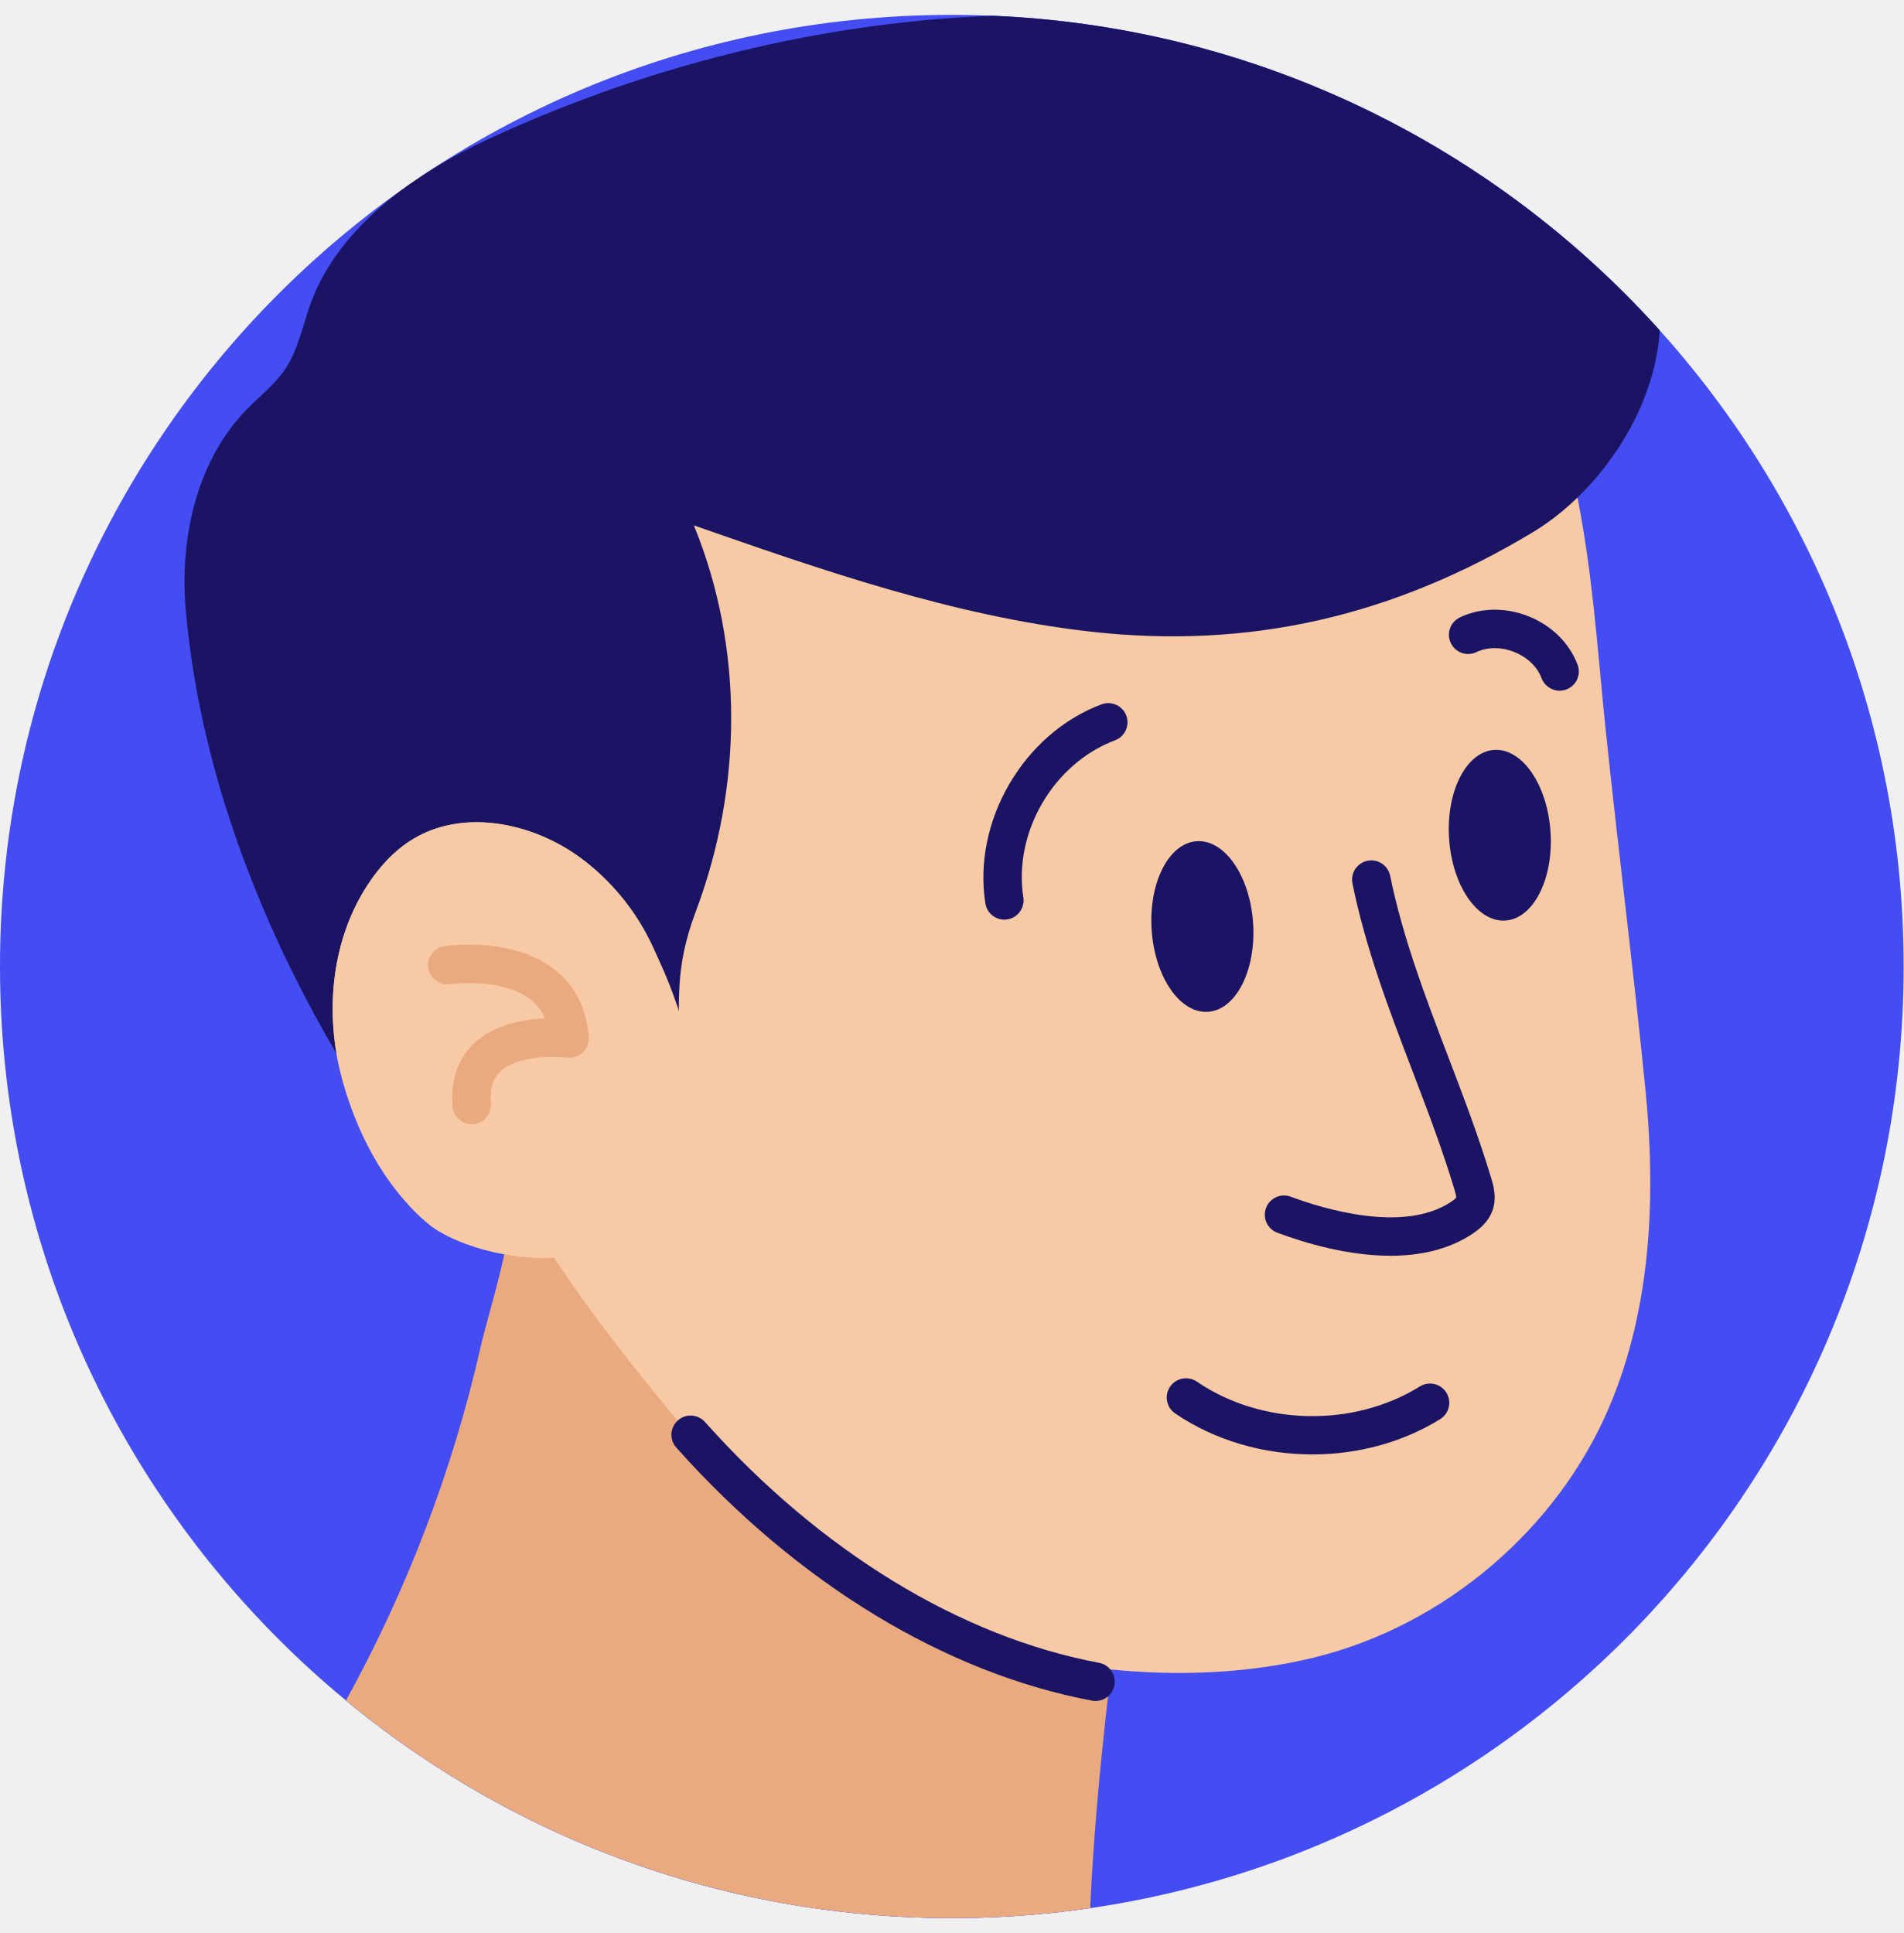
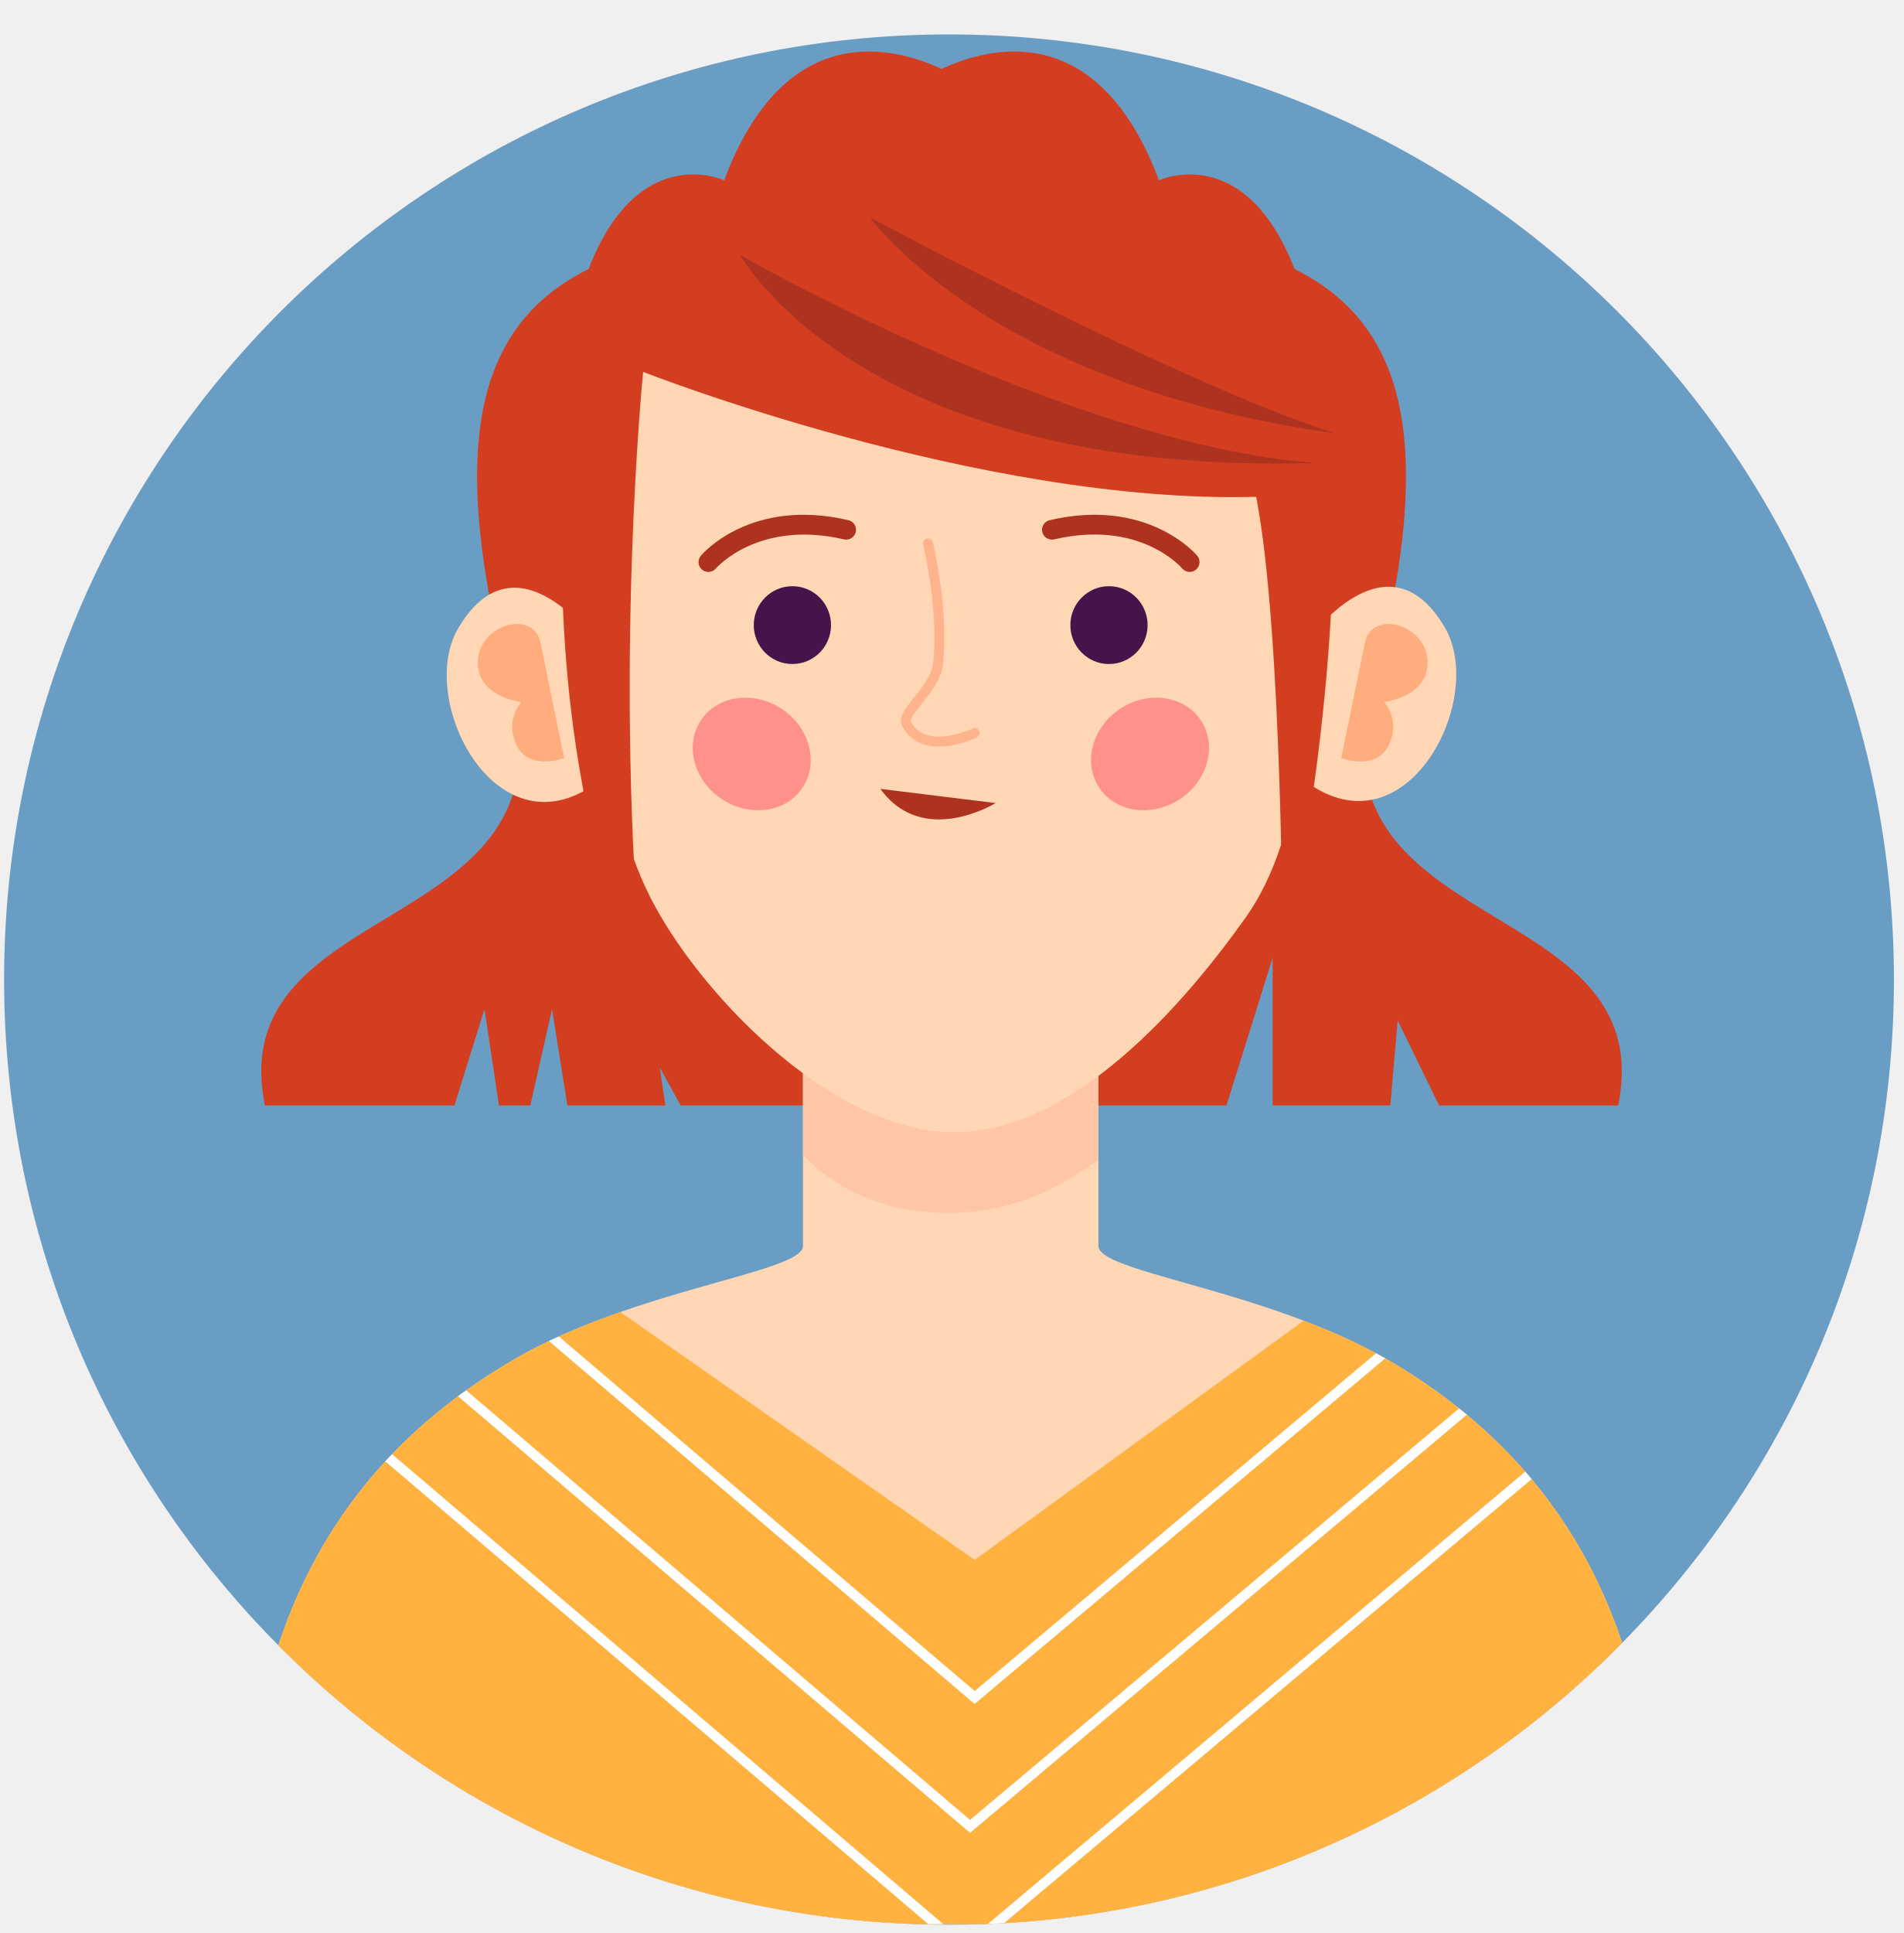
- <svg xmlns="http://www.w3.org/2000/svg" width="64" height="65" viewBox="0 0 64 65" fill="none">
-   <g clip-path="url(#clip0_77824_16498)">
-     <path d="M64 0.501H0V64.5H64V0.501Z" fill="#444DF2" />
-     <path d="M37.651 53.71C37.207 57.275 36.781 60.897 36.639 64.5H6.768C7.161 63.897 7.626 63.26 8.149 62.565C10.713 59.159 12.79 55.388 14.309 51.405C15.068 49.414 15.689 47.369 16.159 45.29C16.487 43.848 17.58 40.716 17.09 39.294C17.37 40.108 17.765 40.86 18.25 41.555C19.785 43.753 22.218 45.354 24.748 46.365C28.077 47.695 31.669 48.209 35.114 49.198C35.835 49.405 36.585 49.656 37.088 50.213C37.905 51.119 37.803 52.499 37.651 53.71Z" fill="#444DF2" />
-     <path d="M37.651 53.71C37.207 57.275 36.781 60.897 36.639 64.5H6.768C7.161 63.897 7.626 63.26 8.149 62.565C10.713 59.159 12.79 55.388 14.309 51.405C15.068 49.414 15.689 47.369 16.159 45.29C16.487 43.848 17.58 40.716 17.09 39.294C17.37 40.108 17.765 40.86 18.25 41.555C19.785 43.753 22.218 45.354 24.748 46.365C28.077 47.695 31.669 48.209 35.114 49.198C35.835 49.405 36.585 49.656 37.088 50.213C37.905 51.119 37.803 52.499 37.651 53.71Z" fill="#EAAA7F" />
-     <path d="M13.551 23.801C13.511 21 13.807 18.164 15.101 15.649C17.321 11.331 22.19 8.655 27.137 7.718C32.086 6.781 37.174 7.329 42.157 7.918C45.151 8.272 49.615 8.812 51.222 11.555C53.345 15.178 53.551 20.406 53.974 24.46C54.396 28.514 54.912 32.557 55.317 36.613C55.671 40.17 55.534 43.946 54.095 47.328C52.376 51.37 48.613 54.657 44.151 55.744C37.804 57.289 29.135 55.278 25.051 50.461C22.052 46.925 18.691 43.069 16.705 38.92C14.664 34.652 13.833 29.927 13.6 25.25C13.576 24.768 13.558 24.285 13.551 23.801Z" fill="#F7C9A4" />
-     <path d="M18.113 41.111C17.203 41.214 16.31 41.127 15.492 40.702C14.491 40.182 13.793 39.236 13.152 38.309C9.559 33.124 6.813 26.887 6.248 20.546C6.031 18.115 6.598 15.5 8.306 13.756C8.741 13.311 9.245 12.926 9.591 12.409C10.047 11.728 10.182 10.89 10.474 10.123C11.435 7.593 13.983 5.806 16.438 4.668C27.734 -0.567 41.659 -1.353 52.306 5.102C53.209 5.65 54.103 6.519 54.727 7.37C57.352 10.947 54.793 15.938 51.522 17.904C46.87 20.702 42.026 21.859 36.595 21.232C32.036 20.704 27.661 19.181 23.328 17.667C25.021 21.808 24.957 26.484 23.393 30.649C22.667 32.583 22.847 33.637 22.827 35.653C22.816 36.827 22.862 39.59 21.481 40.138C20.409 40.563 19.248 40.984 18.113 41.111Z" fill="#1B1464" />
-     <path d="M19.377 28.748C22.807 31.127 23.864 37.064 23.951 40.952C23.955 41.134 23.958 41.324 24.038 41.487C24.298 42.024 20.636 42.211 20.339 42.213C18.894 42.227 17.448 42.075 16.037 41.758C14.506 41.413 14.04 41.01 13.13 39.693C12.366 38.587 11.768 37.361 11.446 36.054C10.922 33.933 11.169 31.578 12.364 29.75C12.759 29.145 13.259 28.597 13.877 28.221C15.54 27.208 17.775 27.637 19.377 28.748Z" fill="#F7C9A4" />
-     <path d="M22.026 41.21C19.088 43.208 15.428 42.028 14.39 41.148C12.878 39.867 11.913 37.956 11.444 36.055C10.921 33.934 11.168 31.579 12.362 29.751C12.758 29.146 13.258 28.598 13.875 28.222C15.539 27.208 17.774 27.638 19.377 28.748C21.126 29.961 22.324 31.939 22.59 34.052" fill="#F7C9A4" />
-     <path d="M40.612 34.024C41.553 33.962 42.233 32.628 42.129 31.044C42.025 29.459 41.177 28.225 40.235 28.287C39.293 28.348 38.614 29.683 38.718 31.267C38.822 32.852 39.67 34.086 40.612 34.024Z" fill="#1B1464" />
-     <path d="M50.611 30.955C51.553 30.893 52.232 29.558 52.128 27.974C52.024 26.39 51.176 25.155 50.234 25.217C49.293 25.279 48.614 26.613 48.718 28.198C48.822 29.782 49.669 31.016 50.611 30.955Z" fill="#1B1464" />
-     <path d="M46.748 42.227C45.317 42.227 43.886 41.803 42.943 41.452C42.608 41.326 42.438 40.955 42.564 40.62C42.689 40.285 43.062 40.115 43.396 40.241C44.481 40.646 47.179 41.476 48.778 40.419C48.906 40.334 48.946 40.288 48.957 40.271C48.961 40.21 48.913 40.047 48.891 39.976C48.484 38.623 47.969 37.278 47.472 35.977C46.707 33.974 45.916 31.902 45.469 29.708C45.398 29.358 45.624 29.017 45.974 28.945C46.323 28.873 46.665 29.1 46.736 29.449C47.163 31.539 47.935 33.56 48.681 35.516C49.187 36.839 49.709 38.207 50.13 39.603C50.204 39.848 50.327 40.256 50.185 40.681C50.048 41.092 49.724 41.343 49.492 41.496C48.677 42.034 47.713 42.227 46.748 42.227Z" fill="#1B1464" />
-     <path d="M33.765 30.925C33.453 30.925 33.178 30.697 33.128 30.378C32.694 27.61 34.409 24.669 37.033 23.684C37.367 23.559 37.739 23.728 37.865 24.062C37.99 24.396 37.821 24.768 37.487 24.894C35.416 25.671 34.062 27.993 34.405 30.177C34.46 30.529 34.219 30.861 33.866 30.916C33.832 30.922 33.798 30.925 33.765 30.925Z" fill="#1B1464" />
-     <path d="M52.433 23.226C52.172 23.226 51.926 23.066 51.828 22.808C51.684 22.422 51.349 22.101 50.911 21.926C50.473 21.75 50.008 21.752 49.637 21.928C49.316 22.083 48.929 21.946 48.776 21.625C48.621 21.303 48.758 20.917 49.079 20.762C49.775 20.428 50.619 20.415 51.392 20.725C52.165 21.035 52.766 21.627 53.038 22.351C53.164 22.685 52.996 23.057 52.662 23.184C52.586 23.212 52.508 23.226 52.433 23.226Z" fill="#1B1464" />
-     <path d="M44.123 48.907C42.488 48.907 40.852 48.445 39.507 47.528C39.213 47.327 39.136 46.925 39.338 46.629C39.539 46.335 39.941 46.258 40.237 46.459C42.413 47.944 45.498 48.011 47.737 46.621C48.041 46.433 48.439 46.527 48.627 46.83C48.815 47.133 48.722 47.531 48.419 47.72C47.141 48.513 45.632 48.907 44.123 48.907Z" fill="#1B1464" />
-     <path d="M36.832 57.198C36.792 57.198 36.753 57.194 36.712 57.186C31.765 56.256 26.801 53.234 22.737 48.677C22.499 48.411 22.523 48.002 22.789 47.764C23.055 47.526 23.464 47.551 23.702 47.817C27.578 52.161 32.283 55.038 36.951 55.915C37.302 55.982 37.532 56.319 37.467 56.669C37.408 56.981 37.137 57.198 36.832 57.198Z" fill="#1B1464" />
-     <path d="M15.857 37.802C15.525 37.802 15.242 37.549 15.214 37.212C15.119 36.117 15.547 35.459 15.923 35.099C16.608 34.445 17.608 34.273 18.333 34.247C18.224 34 18.066 33.794 17.855 33.626C16.882 32.849 15.147 33.092 15.131 33.095C14.779 33.146 14.45 32.903 14.397 32.551C14.345 32.199 14.587 31.87 14.939 31.816C15.032 31.802 17.239 31.483 18.657 32.611C19.337 33.151 19.72 33.913 19.793 34.873C19.808 35.067 19.734 35.258 19.593 35.392C19.451 35.527 19.256 35.588 19.063 35.564C18.633 35.509 17.389 35.484 16.815 36.035C16.563 36.277 16.461 36.625 16.503 37.1C16.534 37.456 16.271 37.769 15.915 37.8C15.895 37.801 15.876 37.802 15.857 37.802Z" fill="#EAAA7F" />
+ <svg xmlns="http://www.w3.org/2000/svg" width="100%" height="100%" viewBox="0 0 1113 1130" version="1.1" xml:space="preserve" style="fill-rule:evenodd;clip-rule:evenodd;stroke-linejoin:round;stroke-miterlimit:2;">
+   <g>
+     <path d="M1107.39,572.651c-0,151.077 -60.592,287.984 -158.91,387.742c-95.898,97.396 -227.738,159.371 -373.976,164.439c-6.508,0.23 -13.017,0.346 -19.583,0.346c-6.796,-0 -13.593,-0.116 -20.332,-0.403c-145.201,-5.242 -276.176,-66.525 -371.845,-162.942c-99.124,-99.873 -160.349,-237.356 -160.349,-389.182c-0,-305.148 247.378,-552.526 552.526,-552.526c305.148,0 552.469,247.378 552.469,552.526Z" style="fill:#6a9dc4;fill-rule:nonzero;" />
+     <path d="M801.961,405.454c38.031,-143.422 21.702,-215.015 -45.064,-248.202c-29.156,-75.228 -79.253,-51.843 -79.253,-51.843c-35.641,-95.035 -99.349,-78.13 -127.122,-65.096c-27.773,-13.034 -91.487,-29.939 -127.122,65.096c-0,-0 -50.104,-23.385 -79.259,51.843c-66.772,33.187 -83.095,104.78 -45.064,248.202c38.031,143.416 -169.317,116.869 -144.188,240.772l110.816,-0l17.562,-56.29l8.478,56.29l18.322,-0l12.705,-56.29l8.991,56.29l57.298,-0l-3.278,-22.129l12.205,22.129l319.138,-0l26.979,-86.309l-0,86.309l68.834,-0l4.285,-49.655l24.196,49.655l104.729,-0c25.135,-123.903 -182.219,-97.356 -144.188,-240.772Z" style="fill:#d43e20;fill-rule:nonzero;" />
+     <g>
+       <g>
+         <path d="M948.481,960.393c-95.898,97.396 -227.738,159.371 -373.976,164.439l-18.661,0c-7.085,0 -14.169,0 -21.254,-0.057c-145.201,-5.242 -276.176,-66.525 -371.845,-162.942c28.223,-85.704 83.919,-135.813 138.06,-167.261c5.875,-3.456 11.98,-6.681 18.201,-9.676c7.602,-3.687 15.378,-7.085 23.154,-10.195c6.854,-2.765 13.708,-5.299 20.562,-7.718c5.817,-2.016 11.634,-3.974 17.336,-5.76c48.324,-15.32 89.448,-22.75 89.448,-32.887l0,-194.793l172.733,0l-0,194.793c-0,11.346 50.455,19.294 105.921,38.589c4.665,1.613 9.388,3.283 14.111,5.127c5.471,2.073 10.943,4.262 16.415,6.623c8.467,3.629 16.876,7.603 25.054,11.98c4.435,2.362 8.813,4.838 13.133,7.43c51.952,31.506 104.307,80.636 131.608,162.308Z" style="fill:#ffd7b5;fill-rule:nonzero;" />
+       </g>
+       <path d="M642.233,567.64l0,110.01c-19.583,15.264 -45.962,28.972 -78.85,31.103c-47.92,3.052 -77.813,-17.107 -93.883,-33.464l0,-98.03l168.759,-15.781l3.974,6.162Z" style="fill:#ffc6a6;fill-rule:nonzero;" />
+       <path d="M362.67,205.604c-0,0 -37.899,207.159 16.876,317.589c27.387,55.212 104.578,137.098 176.367,138.653c71.789,1.561 138.18,-77.209 172.56,-125.659c68.771,-96.901 17.043,-330.583 17.043,-330.583c-0,0 -153.801,-127.024 -382.846,0Z" style="fill:#ffd7b5;fill-rule:nonzero;" />
+       <g>
+         <path d="M348.478,375.503c-0,0 -46.671,-66.104 -80.641,-8.081c-24.145,41.234 21.034,130.417 78.435,92.011l2.206,-83.93Z" style="fill:#ffd7b5;fill-rule:nonzero;" />
+       </g>
+       <g>
+         <path d="M764.183,374.933c-0,-0 46.671,-66.104 80.641,-8.081c24.145,41.234 -21.034,130.417 -78.435,92.011l-2.206,-83.93Z" style="fill:#ffd7b5;fill-rule:nonzero;" />
+       </g>
+       <g>
+         <g>
+           <path d="M485.898,365.429c0,12.562 -10.108,22.745 -22.584,22.745c-12.469,0 -22.583,-10.183 -22.583,-22.745c-0,-12.561 10.108,-22.745 22.583,-22.745c12.47,-0.005 22.584,10.184 22.584,22.745Z" style="fill:#46134b;fill-rule:nonzero;" />
+           <path d="M671.009,365.429c-0,12.562 -10.109,22.745 -22.584,22.745c-12.47,0 -22.584,-10.183 -22.584,-22.745c0,-12.561 10.108,-22.745 22.584,-22.745c12.47,-0.005 22.584,10.184 22.584,22.745Z" style="fill:#46134b;fill-rule:nonzero;" />
+         </g>
+       </g>
+       <path d="M469.391,460.245c-9.555,14.636 -30.665,17.781 -47.149,7.021c-16.484,-10.759 -22.1,-31.35 -12.539,-45.985c9.556,-14.635 30.665,-17.78 47.149,-7.021c16.479,10.759 22.094,31.35 12.539,45.985Z" style="fill:#ff918b;fill-rule:nonzero;" />
+       <path d="M642.579,460.245c9.555,14.636 30.664,17.781 47.149,7.021c16.484,-10.759 22.094,-31.35 12.538,-45.985c-9.555,-14.635 -30.664,-17.78 -47.148,-7.021c-16.485,10.759 -22.095,31.35 -12.539,45.985Z" style="fill:#ff918b;fill-rule:nonzero;" />
+       <path d="M549.076,436.435c-8.622,-0 -17.043,-3.007 -21.639,-12.199c-2.373,-4.74 1.757,-9.89 6.975,-16.409c4.861,-6.065 10.367,-12.937 11.168,-19.987c3.479,-30.584 -5.685,-69.133 -5.777,-69.519c-0.374,-1.544 0.576,-3.099 2.125,-3.473c1.55,-0.334 3.105,0.576 3.473,2.125c0.392,1.613 9.498,39.921 5.904,71.524c-0.985,8.697 -7.309,16.594 -12.395,22.929c-2.805,3.496 -7.038,8.79 -6.318,10.23c8.668,17.336 35.744,4.337 36.021,4.198c1.423,-0.685 3.15,-0.115 3.853,1.319c0.703,1.423 0.115,3.151 -1.313,3.848c-5.466,2.695 -13.864,5.414 -22.077,5.414Z" style="fill:#ffb38d;fill-rule:nonzero;" />
+       <path d="M414.19,334.339c-1.313,-0 -2.632,-0.444 -3.709,-1.354c-2.431,-2.05 -2.742,-5.685 -0.691,-8.115c1.18,-1.388 29.46,-34.034 86.28,-20.775c3.098,0.72 5.022,3.818 4.302,6.911c-0.725,3.099 -3.818,5.057 -6.917,4.303c-50.017,-11.629 -74.623,16.697 -74.859,16.985c-1.14,1.348 -2.77,2.045 -4.406,2.045Z" style="fill:#ad3320;fill-rule:nonzero;" />
+       <path d="M695.62,334.339c-1.63,-0 -3.255,-0.691 -4.395,-2.028c-1.031,-1.203 -25.227,-28.556 -74.876,-17.002c-3.116,0.72 -6.197,-1.204 -6.917,-4.303c-0.72,-3.093 1.204,-6.191 4.302,-6.911c56.808,-13.265 85.105,19.375 86.28,20.775c2.051,2.43 1.74,6.065 -0.691,8.115c-1.077,0.91 -2.396,1.354 -3.703,1.354Z" style="fill:#ad3320;fill-rule:nonzero;" />
+       <path d="M315.999,375.618l13.846,67.521c0,0 -20.107,7.758 -27.594,-7.217c-7.488,-14.975 2.58,-25.538 2.58,-25.538c0,-0 -26.546,-2.915 -25.423,-24.26c1.129,-21.34 32.611,-29.904 36.591,-10.506Z" style="fill:#ffac7e;fill-rule:nonzero;" />
+       <path d="M798.096,375.618l-13.846,67.521c-0,0 20.107,7.758 27.594,-7.217c7.488,-14.975 -2.58,-25.538 -2.58,-25.538c-0,-0 26.546,-2.915 25.423,-24.26c-1.134,-21.34 -32.617,-29.904 -36.591,-10.506Z" style="fill:#ffac7e;fill-rule:nonzero;" />
+     </g>
+     <path d="M514.754,461.167l67.371,8.294c0,-0 -42.38,26.276 -67.371,-8.294Z" style="fill:#ad3320;fill-rule:nonzero;" />
+     <path d="M329.845,284.443c0,-0 -13.529,156.698 46.21,294.849c-17.699,-187.092 0,-361.881 0,-361.881c0,0 196.918,77.439 358.431,73.016c15.488,79.651 15.488,271.056 15.488,271.056c-0,0 37.012,-156.127 28.464,-299.878c-8.547,-143.75 -71.454,-121.627 -71.454,-121.627l-237.484,-15.488l-119.599,51.676l-20.056,39.039" style="fill:#d43e20;fill-rule:nonzero;" />
+     <path d="M948.481,960.393c-93.134,94.574 -220.192,155.8 -361.42,163.863c-3.11,0.173 -6.278,0.346 -9.446,0.461c-1.036,0.058 -2.073,0.058 -3.11,0.115l-22.923,0c-2.938,0 -5.933,0 -8.87,-0.057c-2.707,0.057 -5.414,-0 -8.122,-0c-145.201,-5.242 -276.176,-66.525 -371.845,-162.942c14.745,-44.753 36.978,-79.829 62.551,-107.533c1.324,-1.44 2.649,-2.822 3.974,-4.205c12.268,-12.844 25.285,-24.018 38.532,-33.867c1.613,-1.152 3.168,-2.361 4.781,-3.455c9.33,-6.682 18.834,-12.729 28.222,-18.201c5.875,-3.456 11.98,-6.681 18.201,-9.676c0.633,-0.288 1.267,-0.634 1.958,-0.922c1.901,-0.921 3.859,-1.843 5.817,-2.649c5.069,-2.362 10.252,-4.551 15.379,-6.624c6.854,-2.765 13.708,-5.299 20.562,-7.718l207.175,144.914l192.374,-139.845c5.471,2.073 10.943,4.262 16.415,6.623c8.467,3.629 16.876,7.603 25.054,11.98c0.288,0.116 0.519,0.288 0.807,0.461c1.785,0.922 3.628,1.958 5.414,2.938c2.304,1.324 4.608,2.649 6.912,4.031c12.152,7.373 24.363,15.724 36.228,25.285c1.555,1.152 3.053,2.419 4.55,3.687c11.865,9.791 23.384,20.85 34.155,33.233c1.267,1.44 2.534,2.937 3.744,4.377c21.426,25.688 40.03,57.079 52.931,95.726Z" style="fill:#ffb240;fill-rule:nonzero;" />
+     <path d="M809.961,794.054l-240.121,202.049l-248.876,-212.129c1.901,-0.921 3.859,-1.843 5.817,-2.649l243.116,207.233l234.65,-197.442c1.785,0.922 3.628,1.958 5.414,2.938Z" style="fill:#fff;fill-rule:nonzero;" />
+     <path d="M857.651,827.057l-290.461,244.383l-299.388,-255.212c1.613,-1.152 3.168,-2.361 4.781,-3.455l294.607,251.122l285.911,-240.525c1.555,1.152 3.053,2.419 4.55,3.687Z" style="fill:#fff;fill-rule:nonzero;" />
+     <path d="M229.27,850.095l322.312,274.737c-2.938,0 -5.933,0 -8.87,-0.057l-317.416,-270.475c1.324,-1.44 2.649,-2.822 3.974,-4.205Z" style="fill:#fff;fill-rule:nonzero;" />
+     <path d="M895.55,864.667l-308.489,259.589c-3.11,0.173 -6.278,0.346 -9.446,0.461l314.191,-264.427c1.267,1.44 2.534,2.937 3.744,4.377Z" style="fill:#fff;fill-rule:nonzero;" />
+     <path d="M432.834,149.148c0,-0 70.839,129.356 336.072,121.483c-143.065,-10.846 -336.072,-121.483 -336.072,-121.483Z" style="fill:#ad3320;fill-rule:nonzero;" />
+     <path d="M508.62,127.036c0,0 69.03,97.949 272.087,126.281c-89.724,-28.332 -272.087,-126.281 -272.087,-126.281Z" style="fill:#ad3320;fill-rule:nonzero;" />
  </g>
-   <defs>
-     <clipPath id="clip0_77824_16498">
-       <rect y="0.5" width="64" height="64" rx="32" fill="white" />
-     </clipPath>
-   </defs>
</svg>
